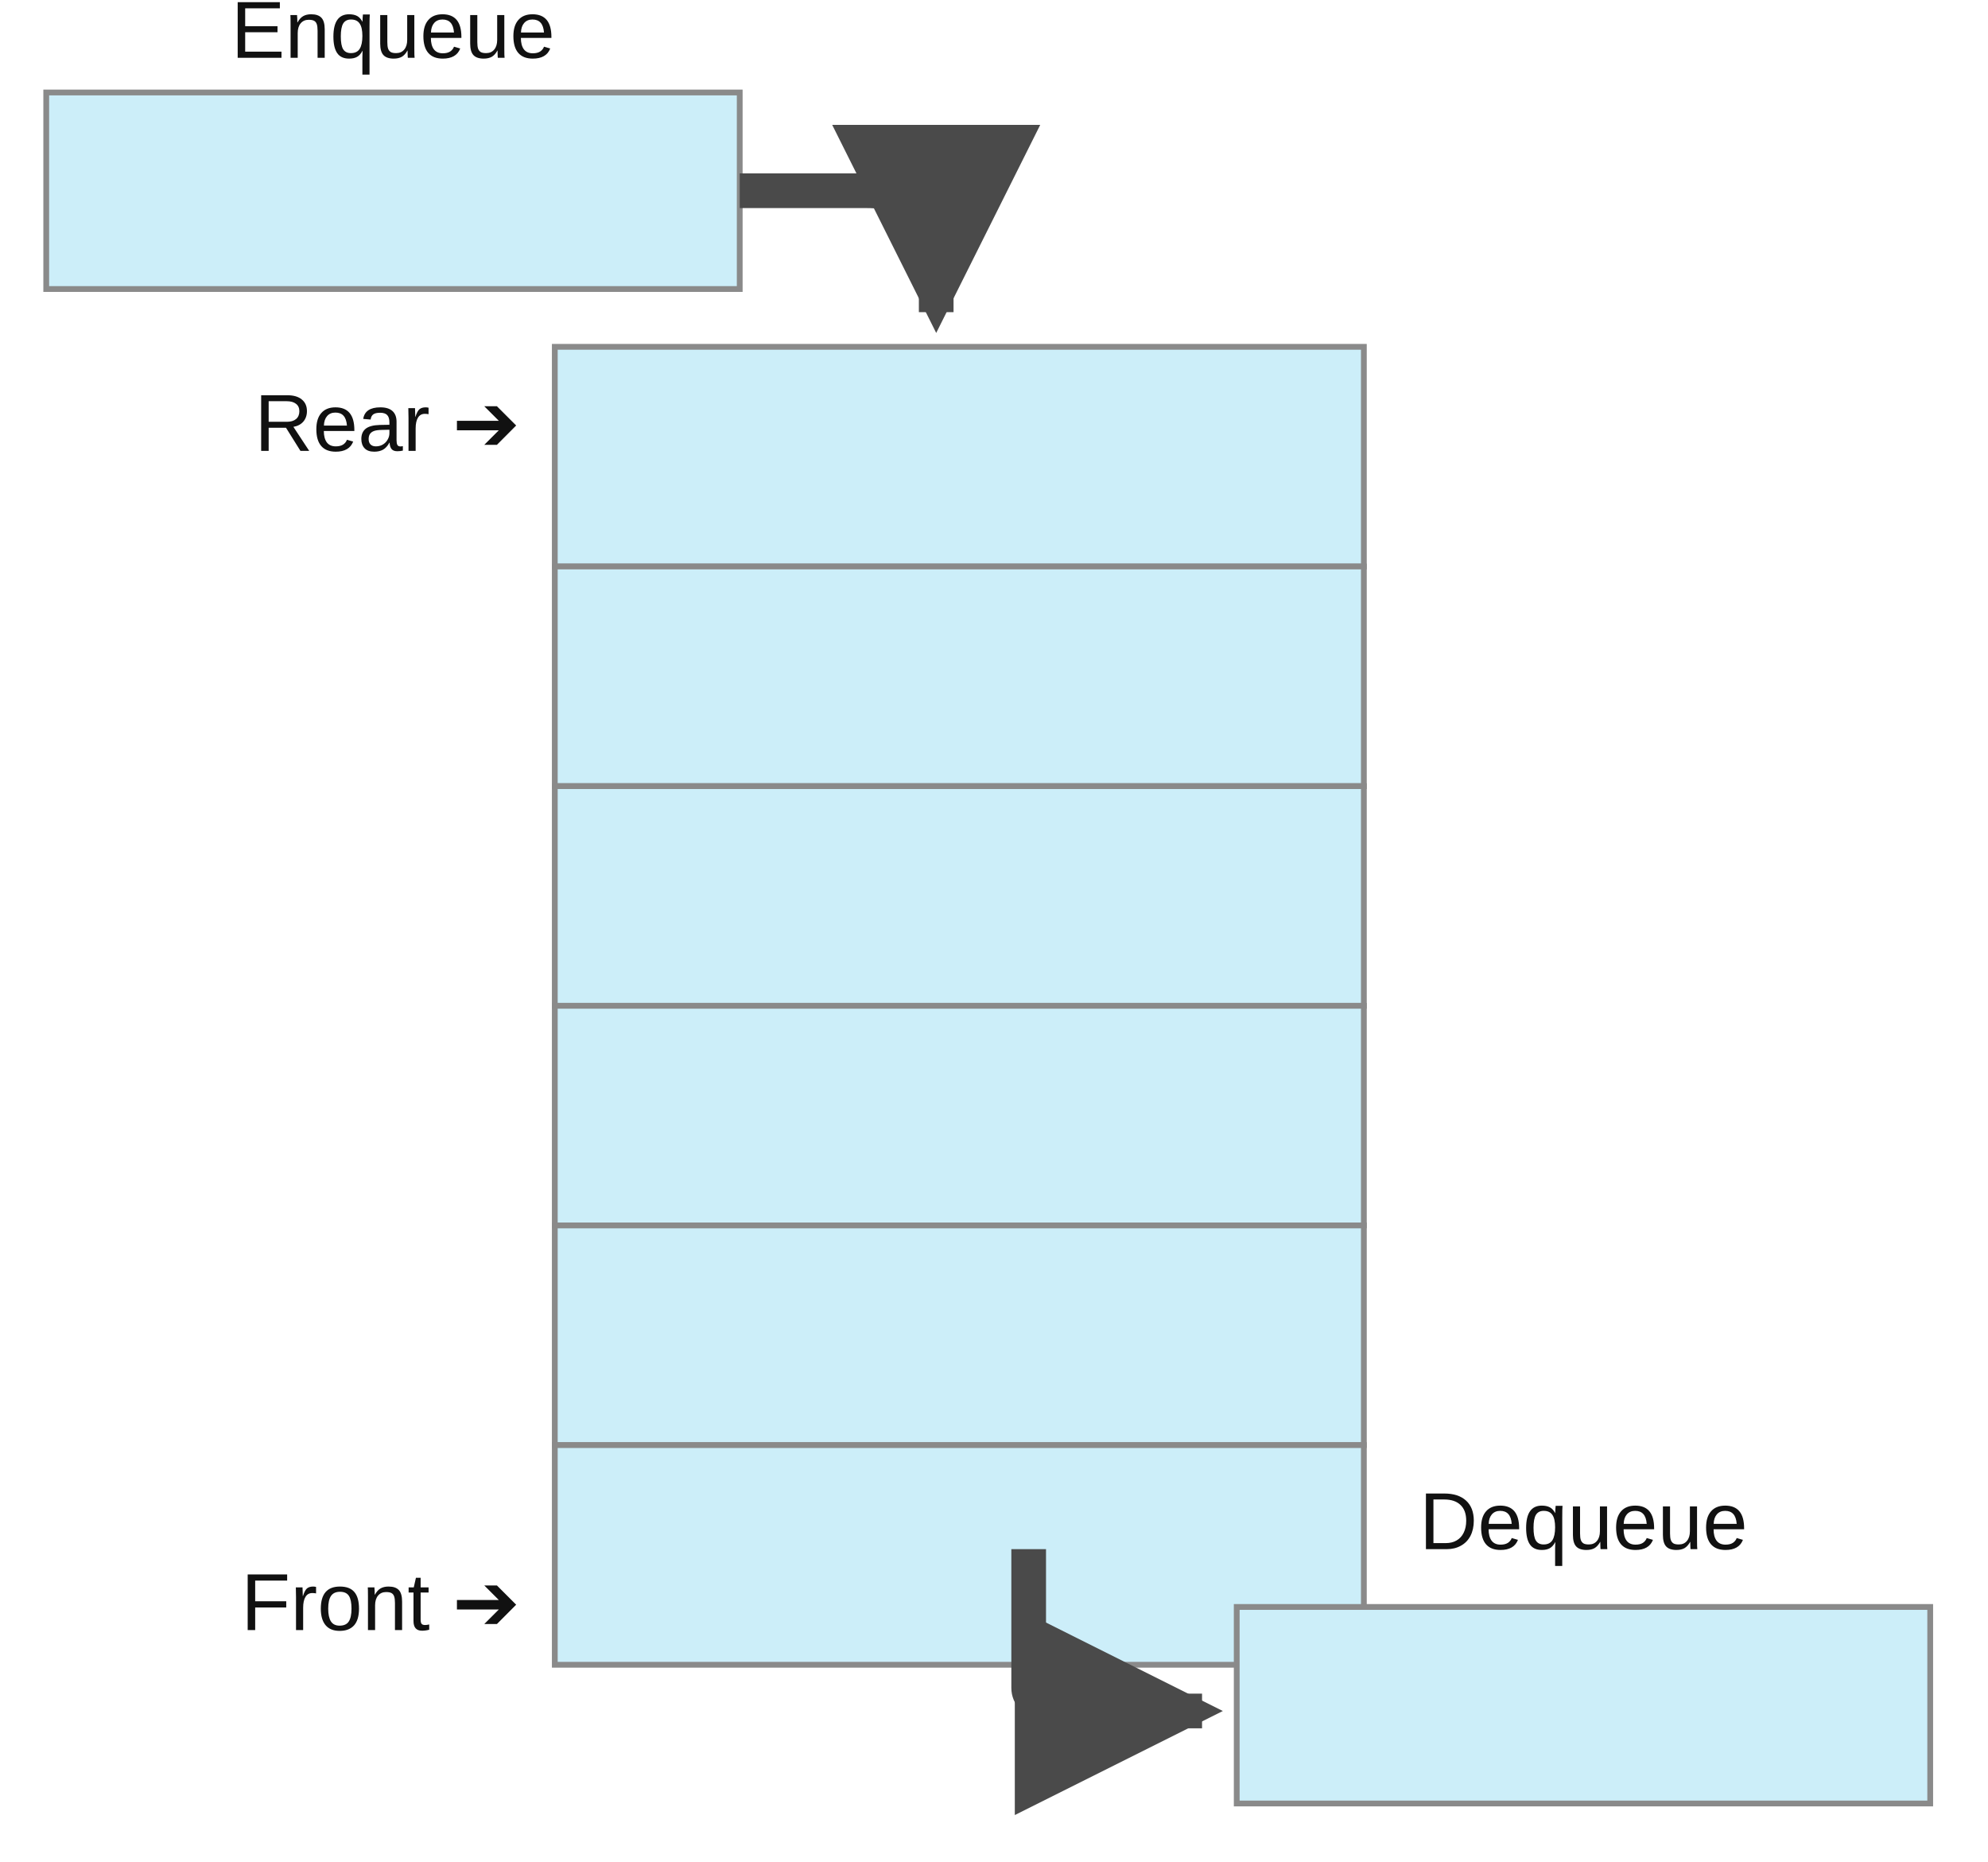
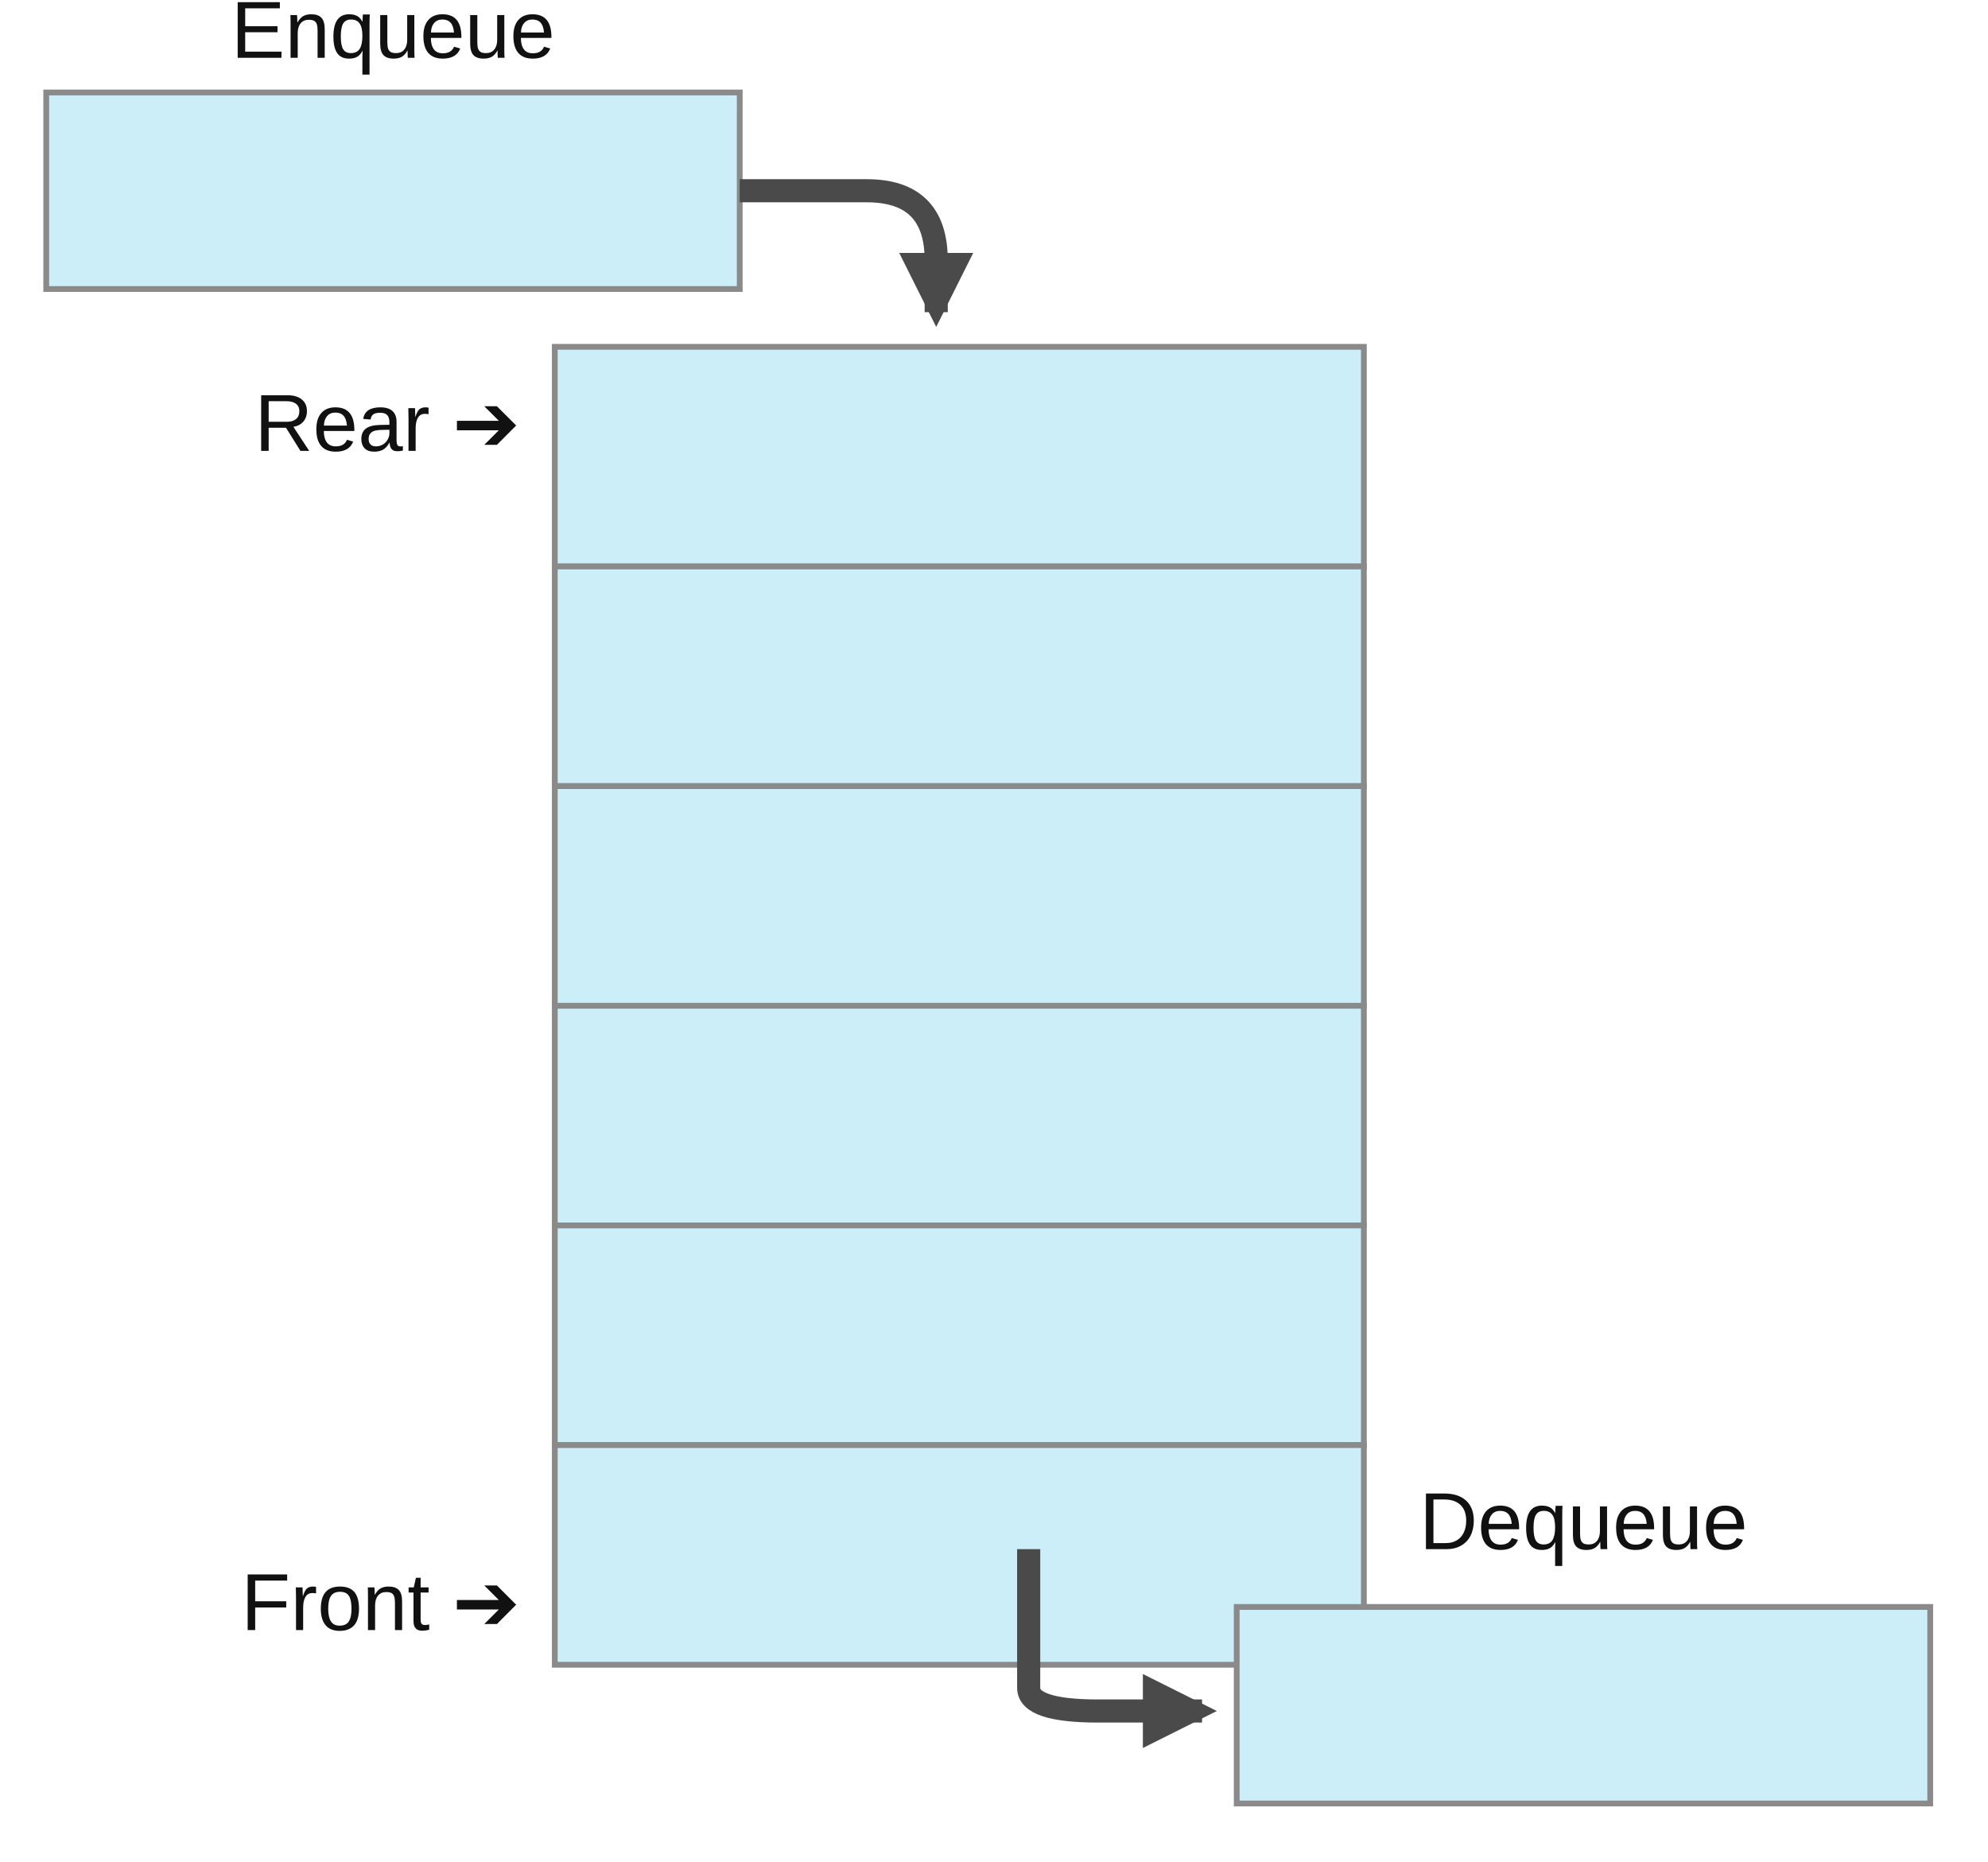
<svg xmlns="http://www.w3.org/2000/svg" viewBox="0 0 344 322" width="344" height="322" font-family="Arial, Helvetica, sans-serif">
  <defs>
    <marker id="a" viewBox="0 0 10 10" refX="9" refY="5" markerWidth="6" markerHeight="6" orient="auto-start-reverse">
      <path d="M 0 0 L 10 5 L 0 10 z" fill="#111" />
    </marker>
    <marker id="ag" viewBox="0 0 10 10" refX="9" refY="5" markerWidth="6" markerHeight="6" orient="auto-start-reverse">
+       <path d="M 0 0 L 10 5 L 0 10 z" fill="#4a4a4a" />
+     </marker>
+     <marker id="agS" viewBox="0 0 10 10" refX="8" refY="5" markerWidth="3.2" markerHeight="3.2" orient="auto-start-reverse">
      <path d="M 0 0 L 10 5 L 0 10 z" fill="#4a4a4a" />
    </marker>
  </defs>
  <rect x="96" y="60" width="140" height="38" fill="#cceef9" stroke="#8a8a8a" stroke-width="1" />
  <rect x="96" y="98" width="140" height="38" fill="#cceef9" stroke="#8a8a8a" stroke-width="1" />
  <rect x="96" y="136" width="140" height="38" fill="#cceef9" stroke="#8a8a8a" stroke-width="1" />
  <rect x="96" y="174" width="140" height="38" fill="#cceef9" stroke="#8a8a8a" stroke-width="1" />
  <rect x="96" y="212" width="140" height="38" fill="#cceef9" stroke="#8a8a8a" stroke-width="1" />
  <rect x="96" y="250" width="140" height="38" fill="#cceef9" stroke="#8a8a8a" stroke-width="1" />
  <rect x="8" y="16" width="120" height="34" fill="#cceef9" stroke="#8a8a8a" stroke-width="1" />
  <text x="68" y="10" text-anchor="middle" font-size="14" fill="#111" font-weight="normal" font-style="normal">Enqueue</text>
-   <path d="M 128 33 L 150 33 Q 162 33 162 45 L 162 54" fill="none" stroke="#4a4a4a" stroke-width="6" marker-end="url(#ag)" />
+   <path d="M 128 33 L 150 33 Q 162 33 162 45 L 162 54" fill="none" stroke="#4a4a4a" stroke-width="4" marker-end="url(#agS)" />
  <text x="90" y="78" text-anchor="end" font-size="14" fill="#111" font-weight="normal" font-style="normal">Rear ➔</text>
  <text x="90" y="282" text-anchor="end" font-size="14" fill="#111" font-weight="normal" font-style="normal">Front ➔</text>
  <rect x="214" y="278" width="120" height="34" fill="#cceef9" stroke="#8a8a8a" stroke-width="1" />
  <text x="274" y="268" text-anchor="middle" font-size="14" fill="#111" font-weight="normal" font-style="normal">Dequeue</text>
-   <path d="M 178 268 L 178 292 Q 178 296 190 296 L 208 296" fill="none" stroke="#4a4a4a" stroke-width="6" marker-end="url(#ag)" />
+   <path d="M 178 268 L 178 292 Q 178 296 190 296 L 208 296" fill="none" stroke="#4a4a4a" stroke-width="4" marker-end="url(#agS)" />
</svg>
